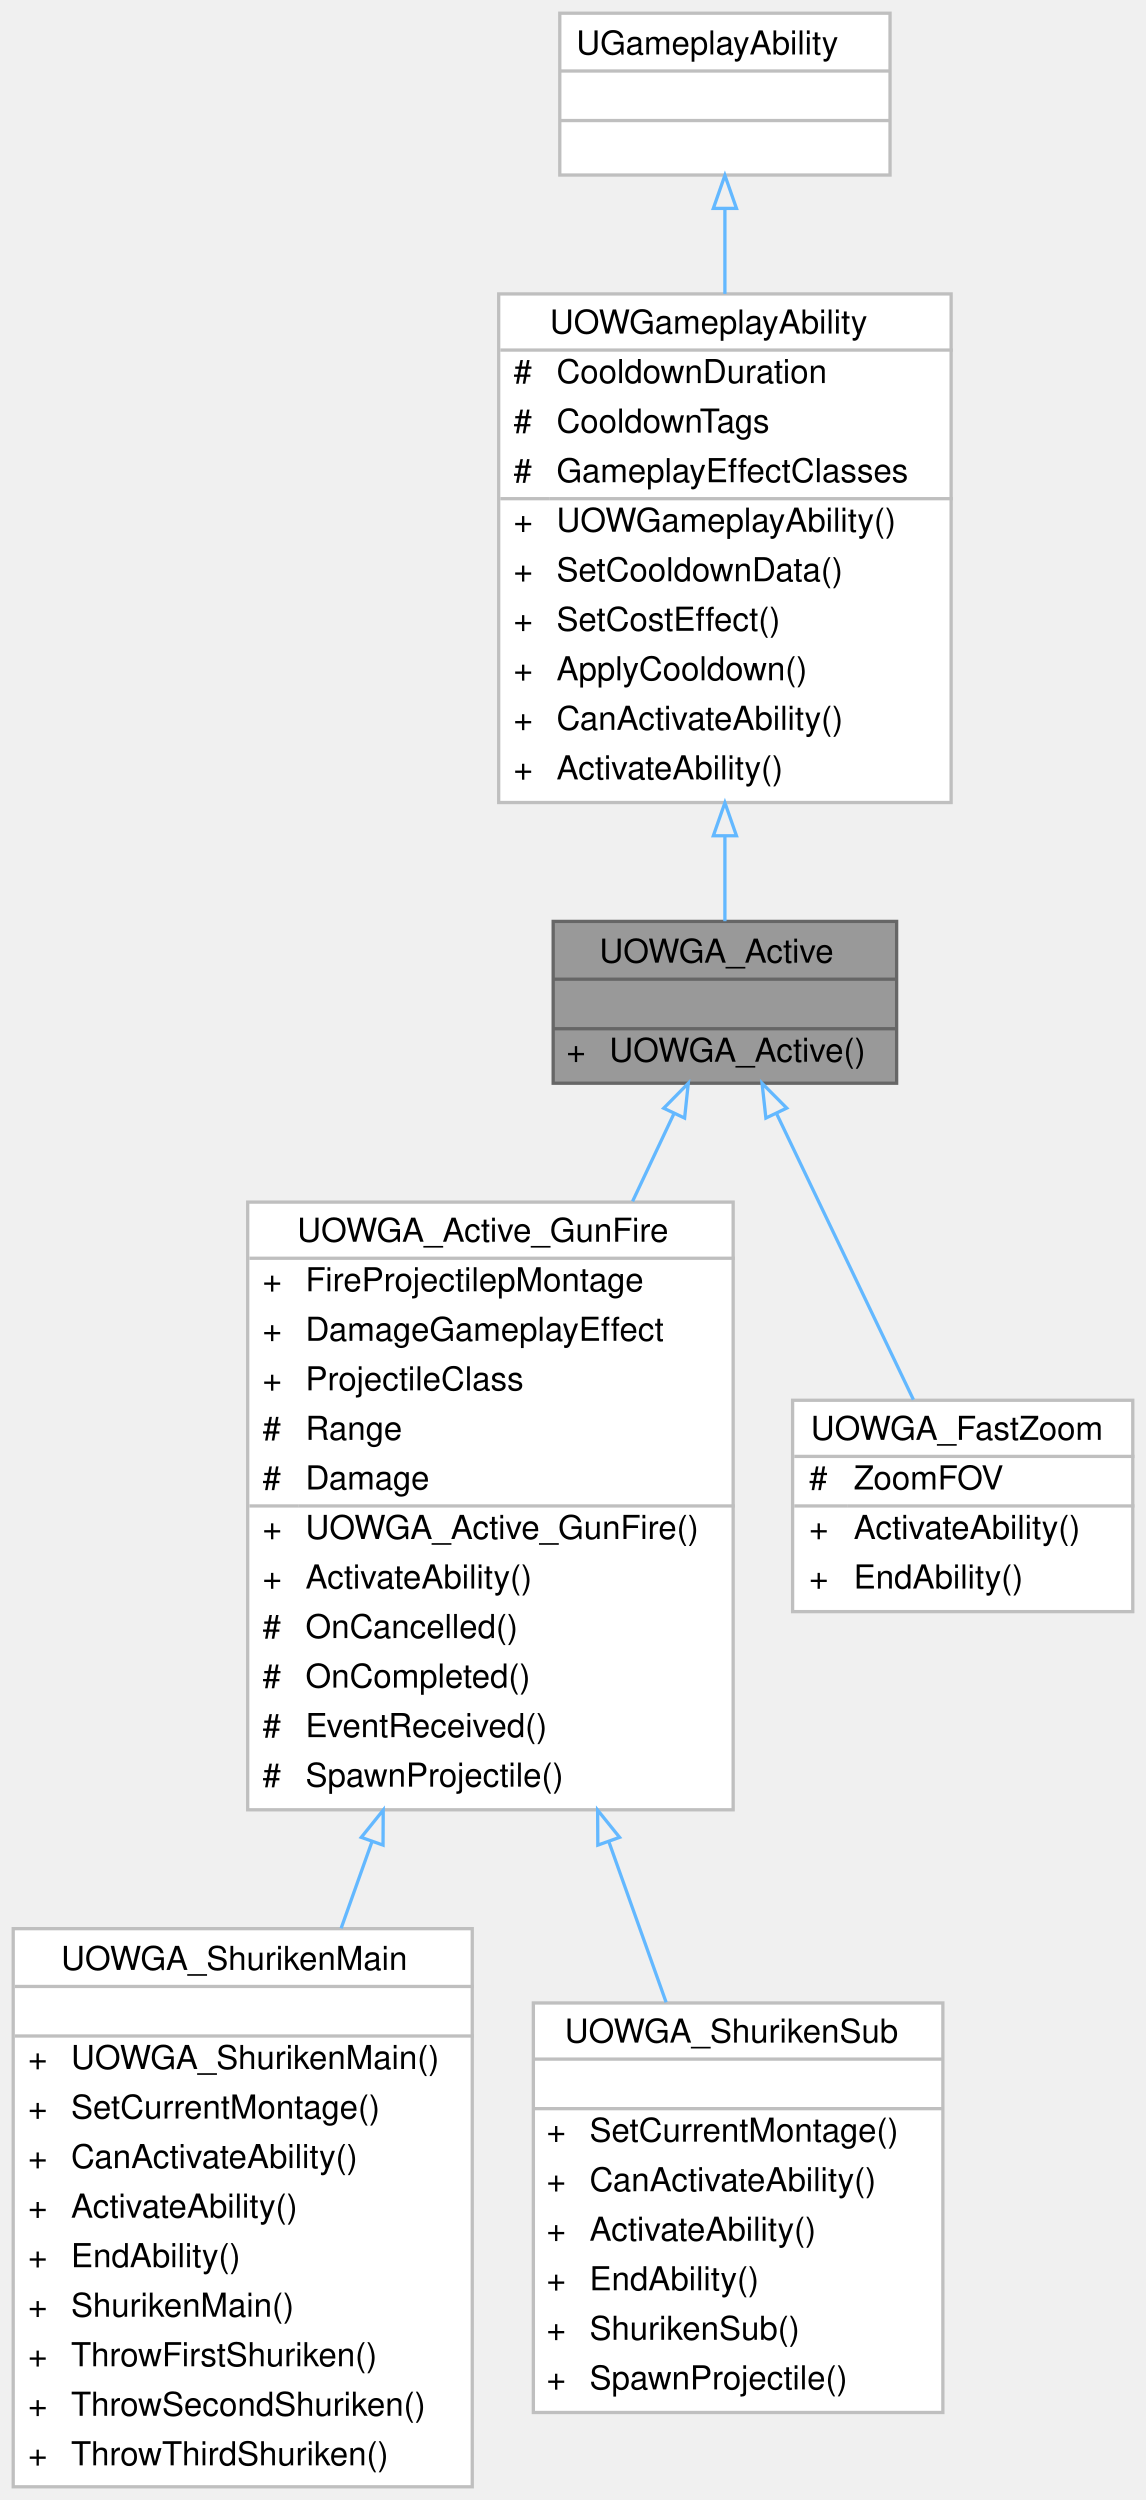
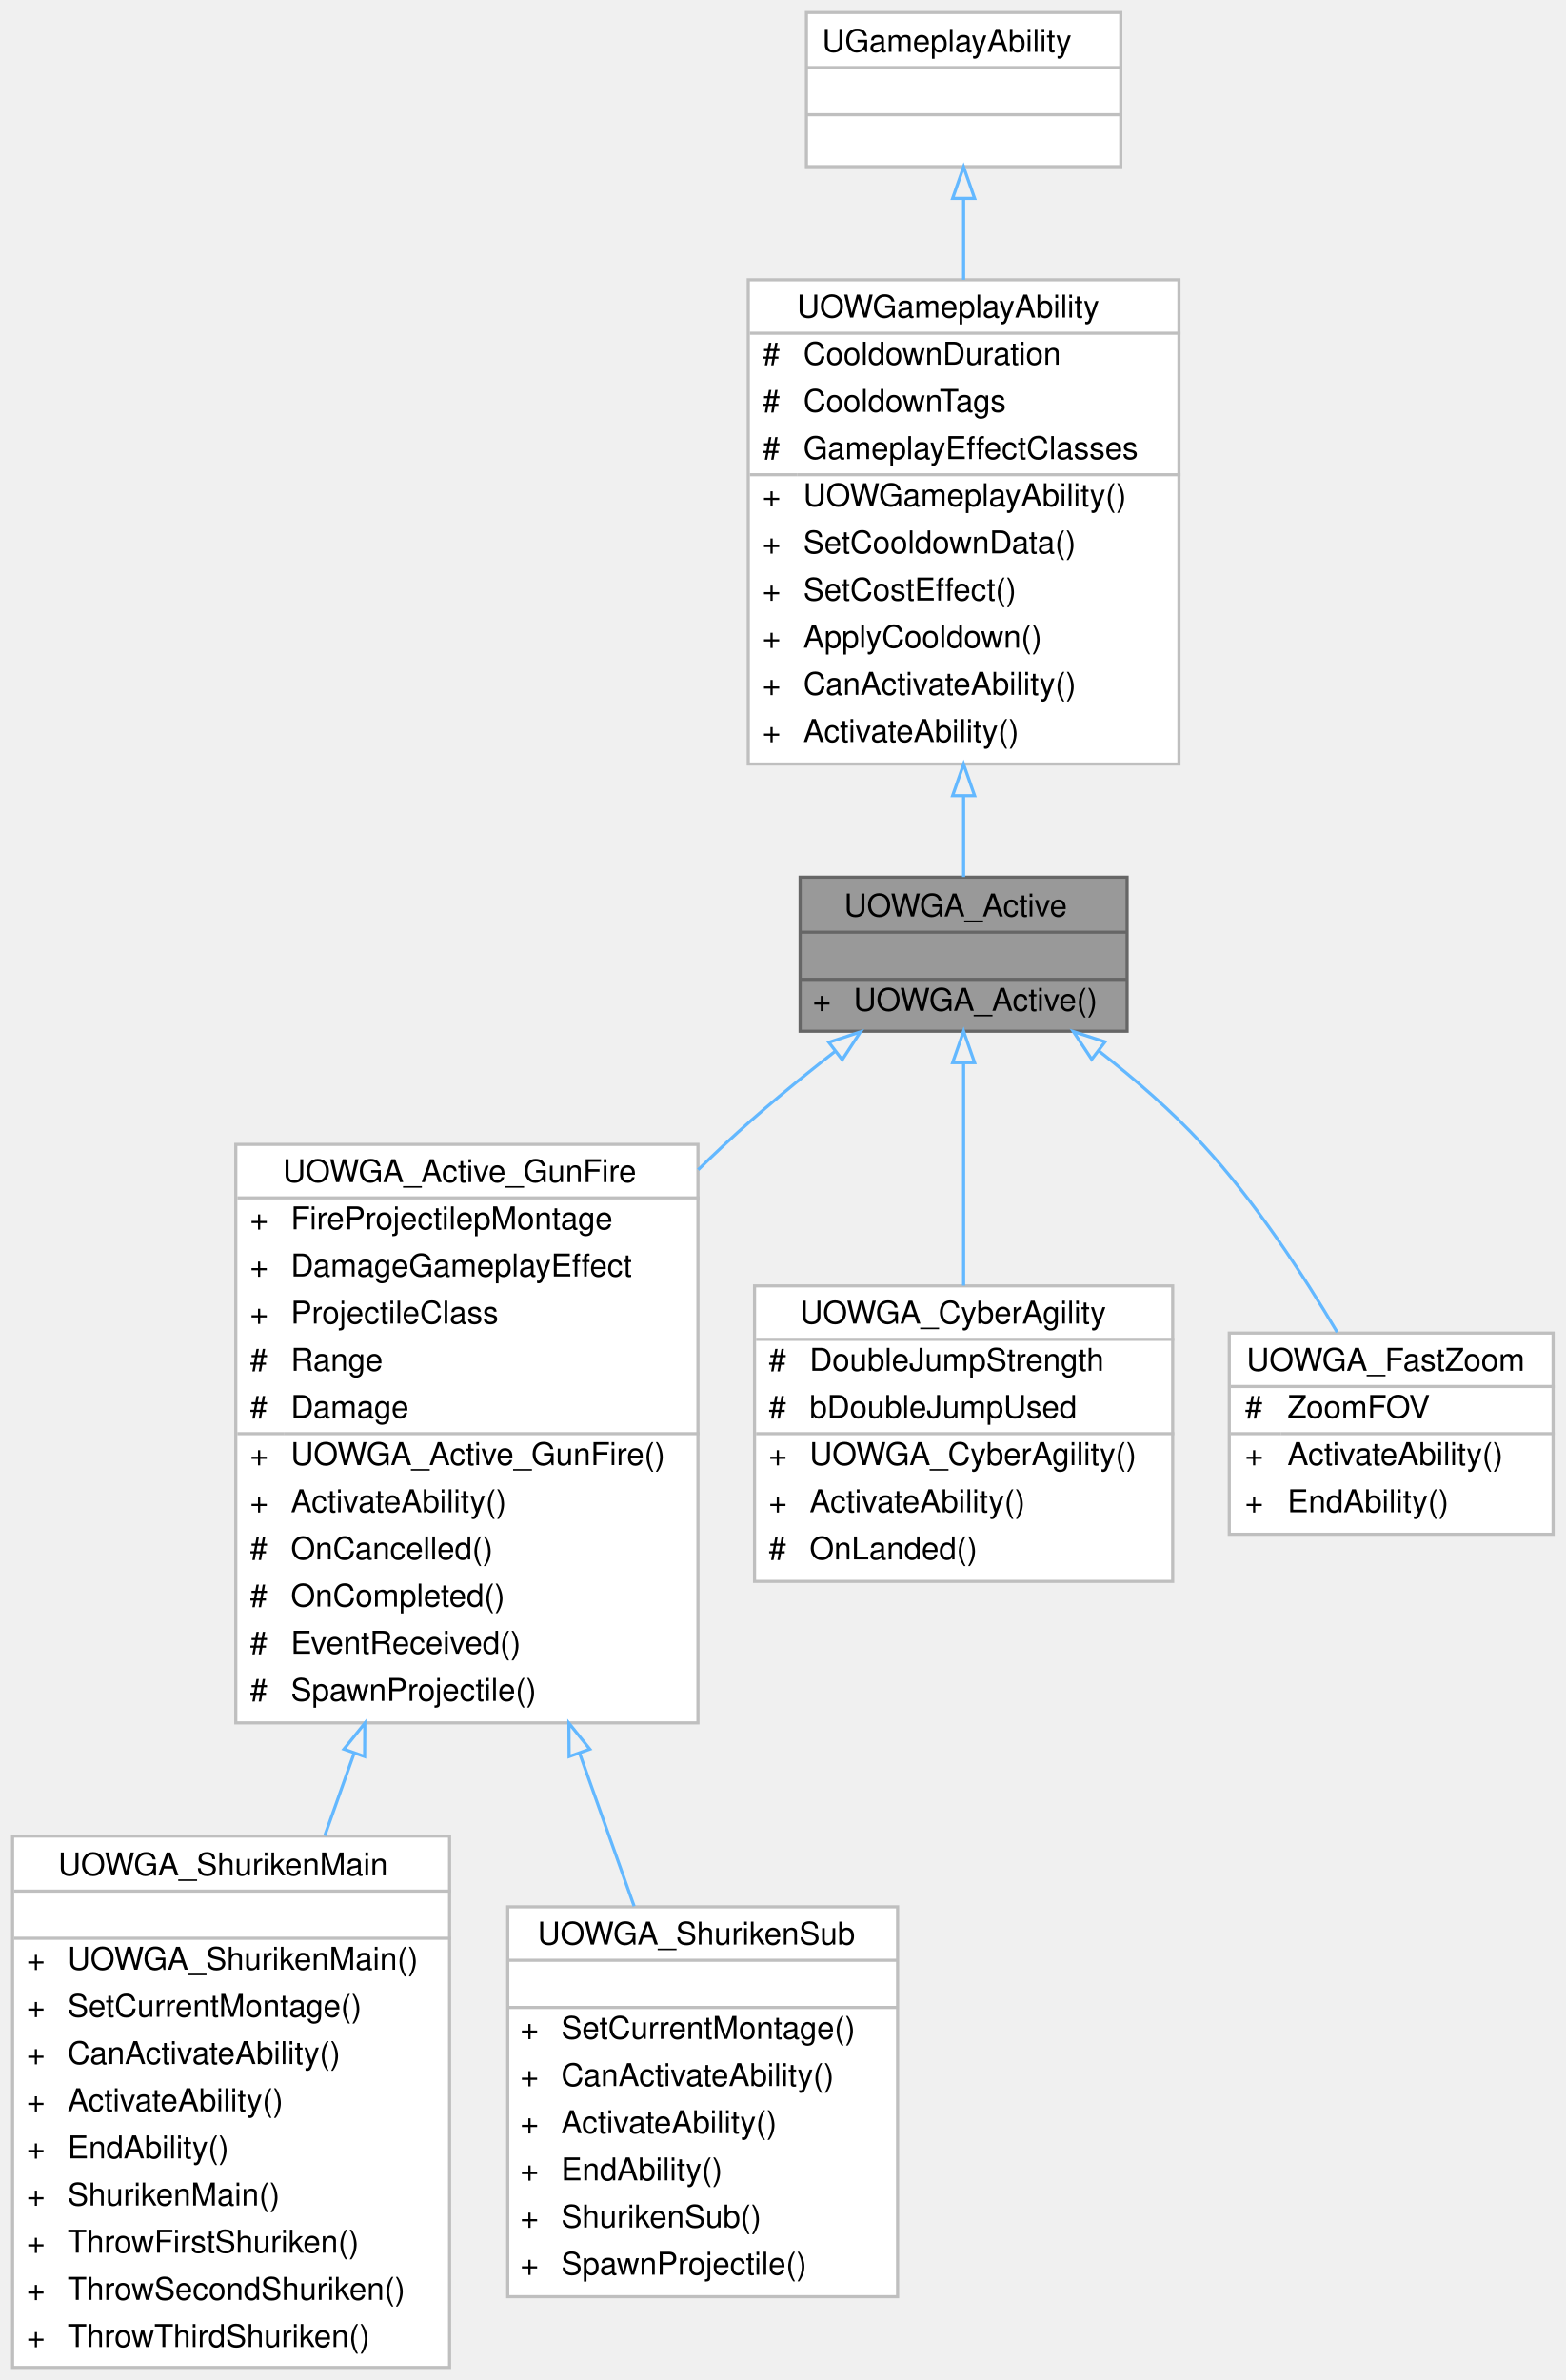
- <svg xmlns="http://www.w3.org/2000/svg" xmlns:xlink="http://www.w3.org/1999/xlink" width="347pt" height="757pt" viewBox="0.00 0.00 347.00 757.00">
+ <svg xmlns="http://www.w3.org/2000/svg" xmlns:xlink="http://www.w3.org/1999/xlink" width="498pt" height="757pt" viewBox="0.00 0.00 498.00 757.00">
  <g id="graph0" class="graph" transform="scale(1 1) rotate(0) translate(4 753)">
    <g id="Node000001" class="node">
      <g id="a_Node000001">
        <a xlink:title=" ">
-           <polygon fill="#999999" stroke="transparent" points="267.5,-474 163.5,-474 163.5,-425 267.5,-425 267.5,-474" />
-           <text text-anchor="start" x="177.5" y="-461.5" font-family="Helvetica,sans-Serif" font-size="10.00">UOWGA_Active</text>
-           <text text-anchor="start" x="213.5" y="-446.5" font-family="Helvetica,sans-Serif" font-size="10.00"> </text>
-           <text text-anchor="start" x="167.5" y="-431.5" font-family="Helvetica,sans-Serif" font-size="10.00">+</text>
-           <text text-anchor="start" x="180.5" y="-431.5" font-family="Helvetica,sans-Serif" font-size="10.00">UOWGA_Active()</text>
-           <polygon fill="#666666" stroke="#666666" points="163.5,-456.5 163.5,-456.5 267.5,-456.5 267.5,-456.5 163.5,-456.5" />
-           <polygon fill="#666666" stroke="#666666" points="163.5,-441.5 163.5,-441.5 267.5,-441.5 267.5,-441.5 163.5,-441.5" />
-           <polygon fill="none" stroke="#666666" points="163.5,-425 163.5,-474 267.5,-474 267.5,-425 163.5,-425" />
+           <polygon fill="#999999" stroke="transparent" points="354.5,-474 250.5,-474 250.5,-425 354.5,-425 354.5,-474" />
+           <text text-anchor="start" x="264.5" y="-461.5" font-family="Helvetica,sans-Serif" font-size="10.00">UOWGA_Active</text>
+           <text text-anchor="start" x="300.5" y="-446.5" font-family="Helvetica,sans-Serif" font-size="10.00"> </text>
+           <text text-anchor="start" x="254.5" y="-431.5" font-family="Helvetica,sans-Serif" font-size="10.00">+</text>
+           <text text-anchor="start" x="267.5" y="-431.5" font-family="Helvetica,sans-Serif" font-size="10.00">UOWGA_Active()</text>
+           <polygon fill="#666666" stroke="#666666" points="250.5,-456.5 250.5,-456.5 354.5,-456.5 354.5,-456.5 250.5,-456.5" />
+           <polygon fill="#666666" stroke="#666666" points="250.5,-441.5 250.5,-441.5 354.5,-441.5 354.5,-441.5 250.5,-441.5" />
+           <polygon fill="none" stroke="#666666" points="250.5,-425 250.5,-474 354.5,-474 354.5,-425 250.5,-425" />
        </a>
      </g>
    </g>
    <g id="Node000004" class="node">
      <g id="a_Node000004">
        <a xlink:href="classUOWGA__Active__GunFire.html" target="_top" xlink:title=" ">
          <polygon fill="white" stroke="transparent" points="218,-389 71,-389 71,-205 218,-205 218,-389" />
          <text text-anchor="start" x="86" y="-377" font-family="Helvetica,sans-Serif" font-size="10.00">UOWGA_Active_GunFire</text>
          <text text-anchor="start" x="75.5" y="-362" font-family="Helvetica,sans-Serif" font-size="10.00">+</text>
          <text text-anchor="start" x="88.5" y="-362" font-family="Helvetica,sans-Serif" font-size="10.00">FireProjectilepMontage</text>
          <text text-anchor="start" x="75.5" y="-347" font-family="Helvetica,sans-Serif" font-size="10.00">+</text>
          <text text-anchor="start" x="88.5" y="-347" font-family="Helvetica,sans-Serif" font-size="10.00">DamageGameplayEffect</text>
          <text text-anchor="start" x="75.5" y="-332" font-family="Helvetica,sans-Serif" font-size="10.00">+</text>
          <text text-anchor="start" x="88.5" y="-332" font-family="Helvetica,sans-Serif" font-size="10.00">ProjectileClass</text>
          <text text-anchor="start" x="75.5" y="-317" font-family="Helvetica,sans-Serif" font-size="10.00">#</text>
          <text text-anchor="start" x="88.5" y="-317" font-family="Helvetica,sans-Serif" font-size="10.00">Range</text>
          <text text-anchor="start" x="75.5" y="-302" font-family="Helvetica,sans-Serif" font-size="10.00">#</text>
          <text text-anchor="start" x="88.5" y="-302" font-family="Helvetica,sans-Serif" font-size="10.00">Damage</text>
          <text text-anchor="start" x="75.5" y="-287" font-family="Helvetica,sans-Serif" font-size="10.00">+</text>
          <text text-anchor="start" x="88.5" y="-287" font-family="Helvetica,sans-Serif" font-size="10.00">UOWGA_Active_GunFire()</text>
          <text text-anchor="start" x="75.5" y="-272" font-family="Helvetica,sans-Serif" font-size="10.00">+</text>
          <text text-anchor="start" x="88.5" y="-272" font-family="Helvetica,sans-Serif" font-size="10.00">ActivateAbility()</text>
          <text text-anchor="start" x="75.5" y="-257" font-family="Helvetica,sans-Serif" font-size="10.00">#</text>
          <text text-anchor="start" x="88.5" y="-257" font-family="Helvetica,sans-Serif" font-size="10.00">OnCancelled()</text>
          <text text-anchor="start" x="75.5" y="-242" font-family="Helvetica,sans-Serif" font-size="10.00">#</text>
          <text text-anchor="start" x="88.5" y="-242" font-family="Helvetica,sans-Serif" font-size="10.00">OnCompleted()</text>
          <text text-anchor="start" x="75.5" y="-227" font-family="Helvetica,sans-Serif" font-size="10.00">#</text>
          <text text-anchor="start" x="88.5" y="-227" font-family="Helvetica,sans-Serif" font-size="10.00">EventReceived()</text>
          <text text-anchor="start" x="75.5" y="-212" font-family="Helvetica,sans-Serif" font-size="10.00">#</text>
          <text text-anchor="start" x="88.5" y="-212" font-family="Helvetica,sans-Serif" font-size="10.00">SpawnProjectile()</text>
          <polygon fill="#bfbfbf" stroke="#bfbfbf" points="71.5,-372 71.5,-372 218.5,-372 218.5,-372 71.5,-372" />
          <polygon fill="#bfbfbf" stroke="#bfbfbf" points="71.5,-297 71.5,-297 86.5,-297 86.5,-297 71.5,-297" />
          <polygon fill="#bfbfbf" stroke="#bfbfbf" points="86.5,-297 86.5,-297 218.5,-297 218.5,-297 86.5,-297" />
          <polygon fill="none" stroke="#bfbfbf" points="71,-205 71,-389 218,-389 218,-205 71,-205" />
        </a>
      </g>
    </g>
    <g id="edge3_Node000001_Node000004" class="edge">
      <g id="a_edge3_Node000001_Node000004">
        <a xlink:title=" ">
-           <path fill="none" stroke="#63b8ff" d="M200.02,-415.68C196.21,-407.62 191.96,-398.6 187.54,-389.23" />
-           <polygon fill="none" stroke="#63b8ff" points="196.97,-417.43 204.41,-424.98 203.3,-414.45 196.97,-417.43" />
+           <path fill="none" stroke="#63b8ff" d="M261.74,-418.68C250.02,-409.55 237.45,-399.22 226.5,-389 223.7,-386.39 220.89,-383.69 218.08,-380.94" />
+           <polygon fill="none" stroke="#63b8ff" points="259.63,-421.47 269.69,-424.79 263.89,-415.92 259.63,-421.47" />
        </a>
      </g>
    </g>
    <g id="Node000007" class="node">
      <g id="a_Node000007">
-         <a xlink:href="classUOWGA__FastZoom.html" target="_top" xlink:title=" ">
-           <polygon fill="white" stroke="transparent" points="339,-329 236,-329 236,-265 339,-265 339,-329" />
-           <text text-anchor="start" x="241.5" y="-317" font-family="Helvetica,sans-Serif" font-size="10.00">UOWGA_FastZoom</text>
-           <text text-anchor="start" x="241" y="-302" font-family="Helvetica,sans-Serif" font-size="10.00">#</text>
-           <text text-anchor="start" x="254.5" y="-302" font-family="Helvetica,sans-Serif" font-size="10.00">ZoomFOV</text>
-           <text text-anchor="start" x="241" y="-287" font-family="Helvetica,sans-Serif" font-size="10.00">+</text>
-           <text text-anchor="start" x="254.5" y="-287" font-family="Helvetica,sans-Serif" font-size="10.00">ActivateAbility()</text>
-           <text text-anchor="start" x="241" y="-272" font-family="Helvetica,sans-Serif" font-size="10.00">+</text>
-           <text text-anchor="start" x="254.5" y="-272" font-family="Helvetica,sans-Serif" font-size="10.00">EndAbility()</text>
-           <polygon fill="#bfbfbf" stroke="#bfbfbf" points="236.5,-312 236.5,-312 339.5,-312 339.5,-312 236.5,-312" />
-           <polygon fill="#bfbfbf" stroke="#bfbfbf" points="236.5,-297 236.5,-297 252.5,-297 252.5,-297 236.5,-297" />
-           <polygon fill="#bfbfbf" stroke="#bfbfbf" points="252.5,-297 252.5,-297 339.5,-297 339.5,-297 252.5,-297" />
-           <polygon fill="none" stroke="#bfbfbf" points="236,-265 236,-329 339,-329 339,-265 236,-265" />
+         <a xlink:href="classUOWGA__CyberAgility.html" target="_top" xlink:title=" ">
+           <polygon fill="white" stroke="transparent" points="369,-344 236,-344 236,-250 369,-250 369,-344" />
+           <text text-anchor="start" x="250.5" y="-332" font-family="Helvetica,sans-Serif" font-size="10.00">UOWGA_CyberAgility</text>
+           <text text-anchor="start" x="240.5" y="-317" font-family="Helvetica,sans-Serif" font-size="10.00">#</text>
+           <text text-anchor="start" x="253.5" y="-317" font-family="Helvetica,sans-Serif" font-size="10.00">DoubleJumpStrength</text>
+           <text text-anchor="start" x="240.5" y="-302" font-family="Helvetica,sans-Serif" font-size="10.00">#</text>
+           <text text-anchor="start" x="253.5" y="-302" font-family="Helvetica,sans-Serif" font-size="10.00">bDoubleJumpUsed</text>
+           <text text-anchor="start" x="240.5" y="-287" font-family="Helvetica,sans-Serif" font-size="10.00">+</text>
+           <text text-anchor="start" x="253.5" y="-287" font-family="Helvetica,sans-Serif" font-size="10.00">UOWGA_CyberAgility()</text>
+           <text text-anchor="start" x="240.5" y="-272" font-family="Helvetica,sans-Serif" font-size="10.00">+</text>
+           <text text-anchor="start" x="253.5" y="-272" font-family="Helvetica,sans-Serif" font-size="10.00">ActivateAbility()</text>
+           <text text-anchor="start" x="240.5" y="-257" font-family="Helvetica,sans-Serif" font-size="10.00">#</text>
+           <text text-anchor="start" x="253.5" y="-257" font-family="Helvetica,sans-Serif" font-size="10.00">OnLanded()</text>
+           <polygon fill="#bfbfbf" stroke="#bfbfbf" points="236.5,-327 236.5,-327 369.5,-327 369.5,-327 236.5,-327" />
+           <polygon fill="#bfbfbf" stroke="#bfbfbf" points="236.5,-297 236.5,-297 251.5,-297 251.5,-297 236.5,-297" />
+           <polygon fill="#bfbfbf" stroke="#bfbfbf" points="251.5,-297 251.5,-297 369.5,-297 369.5,-297 251.5,-297" />
+           <polygon fill="none" stroke="#bfbfbf" points="236,-250 236,-344 369,-344 369,-250 236,-250" />
        </a>
      </g>
    </g>
    <g id="edge6_Node000001_Node000007" class="edge">
      <g id="a_edge6_Node000001_Node000007">
        <a xlink:title=" ">
-           <path fill="none" stroke="#63b8ff" d="M231.21,-415.66C243.51,-389.95 260.49,-354.45 272.58,-329.18" />
-           <polygon fill="none" stroke="#63b8ff" points="227.91,-414.45 226.75,-424.98 234.22,-417.47 227.91,-414.45" />
+           <path fill="none" stroke="#63b8ff" d="M302.5,-414.7C302.5,-393.86 302.5,-366.86 302.5,-344.08" />
+           <polygon fill="none" stroke="#63b8ff" points="299,-414.98 302.5,-424.98 306,-414.98 299,-414.98" />
+         </a>
+       </g>
+     </g>
+     <g id="Node000008" class="node">
+       <g id="a_Node000008">
+         <a xlink:href="classUOWGA__FastZoom.html" target="_top" xlink:title=" ">
+           <polygon fill="white" stroke="transparent" points="490,-329 387,-329 387,-265 490,-265 490,-329" />
+           <text text-anchor="start" x="392.5" y="-317" font-family="Helvetica,sans-Serif" font-size="10.00">UOWGA_FastZoom</text>
+           <text text-anchor="start" x="392" y="-302" font-family="Helvetica,sans-Serif" font-size="10.00">#</text>
+           <text text-anchor="start" x="405.5" y="-302" font-family="Helvetica,sans-Serif" font-size="10.00">ZoomFOV</text>
+           <text text-anchor="start" x="392" y="-287" font-family="Helvetica,sans-Serif" font-size="10.00">+</text>
+           <text text-anchor="start" x="405.5" y="-287" font-family="Helvetica,sans-Serif" font-size="10.00">ActivateAbility()</text>
+           <text text-anchor="start" x="392" y="-272" font-family="Helvetica,sans-Serif" font-size="10.00">+</text>
+           <text text-anchor="start" x="405.5" y="-272" font-family="Helvetica,sans-Serif" font-size="10.00">EndAbility()</text>
+           <polygon fill="#bfbfbf" stroke="#bfbfbf" points="387.5,-312 387.5,-312 490.5,-312 490.5,-312 387.5,-312" />
+           <polygon fill="#bfbfbf" stroke="#bfbfbf" points="387.5,-297 387.5,-297 403.5,-297 403.5,-297 387.5,-297" />
+           <polygon fill="#bfbfbf" stroke="#bfbfbf" points="403.5,-297 403.5,-297 490.5,-297 490.5,-297 403.5,-297" />
+           <polygon fill="none" stroke="#bfbfbf" points="387,-265 387,-329 490,-329 490,-265 387,-265" />
+         </a>
+       </g>
+     </g>
+     <g id="edge7_Node000001_Node000008" class="edge">
+       <g id="a_edge7_Node000001_Node000008">
+         <a xlink:title=" ">
+           <path fill="none" stroke="#63b8ff" d="M345.57,-418.68C356.92,-409.81 368.72,-399.61 378.5,-389 395.17,-370.91 410.39,-347.73 421.32,-329.29" />
+           <polygon fill="none" stroke="#63b8ff" points="343.25,-416.05 337.42,-424.89 347.49,-421.62 343.25,-416.05" />
        </a>
      </g>
    </g>
    <g id="Node000002" class="node">
      <g id="a_Node000002">
        <a xlink:href="classUOWGameplayAbility.html" target="_top" xlink:title=" ">
-           <polygon fill="white" stroke="transparent" points="284,-664 147,-664 147,-510 284,-510 284,-664" />
-           <text text-anchor="start" x="162.5" y="-652" font-family="Helvetica,sans-Serif" font-size="10.00">UOWGameplayAbility</text>
-           <text text-anchor="start" x="151.5" y="-637" font-family="Helvetica,sans-Serif" font-size="10.00">#</text>
-           <text text-anchor="start" x="164.5" y="-637" font-family="Helvetica,sans-Serif" font-size="10.00">CooldownDuration</text>
-           <text text-anchor="start" x="151.5" y="-622" font-family="Helvetica,sans-Serif" font-size="10.00">#</text>
-           <text text-anchor="start" x="164.5" y="-622" font-family="Helvetica,sans-Serif" font-size="10.00">CooldownTags</text>
-           <text text-anchor="start" x="151.5" y="-607" font-family="Helvetica,sans-Serif" font-size="10.00">#</text>
-           <text text-anchor="start" x="164.5" y="-607" font-family="Helvetica,sans-Serif" font-size="10.00">GameplayEffectClasses</text>
-           <text text-anchor="start" x="151.5" y="-592" font-family="Helvetica,sans-Serif" font-size="10.00">+</text>
-           <text text-anchor="start" x="164.5" y="-592" font-family="Helvetica,sans-Serif" font-size="10.00">UOWGameplayAbility()</text>
-           <text text-anchor="start" x="151.5" y="-577" font-family="Helvetica,sans-Serif" font-size="10.00">+</text>
-           <text text-anchor="start" x="164.5" y="-577" font-family="Helvetica,sans-Serif" font-size="10.00">SetCooldownData()</text>
-           <text text-anchor="start" x="151.5" y="-562" font-family="Helvetica,sans-Serif" font-size="10.00">+</text>
-           <text text-anchor="start" x="164.5" y="-562" font-family="Helvetica,sans-Serif" font-size="10.00">SetCostEffect()</text>
-           <text text-anchor="start" x="151.5" y="-547" font-family="Helvetica,sans-Serif" font-size="10.00">+</text>
-           <text text-anchor="start" x="164.5" y="-547" font-family="Helvetica,sans-Serif" font-size="10.00">ApplyCooldown()</text>
-           <text text-anchor="start" x="151.5" y="-532" font-family="Helvetica,sans-Serif" font-size="10.00">+</text>
-           <text text-anchor="start" x="164.5" y="-532" font-family="Helvetica,sans-Serif" font-size="10.00">CanActivateAbility()</text>
-           <text text-anchor="start" x="151.5" y="-517" font-family="Helvetica,sans-Serif" font-size="10.00">+</text>
-           <text text-anchor="start" x="164.5" y="-517" font-family="Helvetica,sans-Serif" font-size="10.00">ActivateAbility()</text>
-           <polygon fill="#bfbfbf" stroke="#bfbfbf" points="147.5,-647 147.5,-647 284.5,-647 284.5,-647 147.5,-647" />
-           <polygon fill="#bfbfbf" stroke="#bfbfbf" points="147.5,-602 147.5,-602 162.5,-602 162.5,-602 147.5,-602" />
-           <polygon fill="#bfbfbf" stroke="#bfbfbf" points="162.5,-602 162.5,-602 284.5,-602 284.5,-602 162.5,-602" />
-           <polygon fill="none" stroke="#bfbfbf" points="147,-510 147,-664 284,-664 284,-510 147,-510" />
+           <polygon fill="white" stroke="transparent" points="371,-664 234,-664 234,-510 371,-510 371,-664" />
+           <text text-anchor="start" x="249.5" y="-652" font-family="Helvetica,sans-Serif" font-size="10.00">UOWGameplayAbility</text>
+           <text text-anchor="start" x="238.5" y="-637" font-family="Helvetica,sans-Serif" font-size="10.00">#</text>
+           <text text-anchor="start" x="251.5" y="-637" font-family="Helvetica,sans-Serif" font-size="10.00">CooldownDuration</text>
+           <text text-anchor="start" x="238.5" y="-622" font-family="Helvetica,sans-Serif" font-size="10.00">#</text>
+           <text text-anchor="start" x="251.5" y="-622" font-family="Helvetica,sans-Serif" font-size="10.00">CooldownTags</text>
+           <text text-anchor="start" x="238.5" y="-607" font-family="Helvetica,sans-Serif" font-size="10.00">#</text>
+           <text text-anchor="start" x="251.5" y="-607" font-family="Helvetica,sans-Serif" font-size="10.00">GameplayEffectClasses</text>
+           <text text-anchor="start" x="238.5" y="-592" font-family="Helvetica,sans-Serif" font-size="10.00">+</text>
+           <text text-anchor="start" x="251.5" y="-592" font-family="Helvetica,sans-Serif" font-size="10.00">UOWGameplayAbility()</text>
+           <text text-anchor="start" x="238.5" y="-577" font-family="Helvetica,sans-Serif" font-size="10.00">+</text>
+           <text text-anchor="start" x="251.5" y="-577" font-family="Helvetica,sans-Serif" font-size="10.00">SetCooldownData()</text>
+           <text text-anchor="start" x="238.5" y="-562" font-family="Helvetica,sans-Serif" font-size="10.00">+</text>
+           <text text-anchor="start" x="251.5" y="-562" font-family="Helvetica,sans-Serif" font-size="10.00">SetCostEffect()</text>
+           <text text-anchor="start" x="238.5" y="-547" font-family="Helvetica,sans-Serif" font-size="10.00">+</text>
+           <text text-anchor="start" x="251.5" y="-547" font-family="Helvetica,sans-Serif" font-size="10.00">ApplyCooldown()</text>
+           <text text-anchor="start" x="238.5" y="-532" font-family="Helvetica,sans-Serif" font-size="10.00">+</text>
+           <text text-anchor="start" x="251.5" y="-532" font-family="Helvetica,sans-Serif" font-size="10.00">CanActivateAbility()</text>
+           <text text-anchor="start" x="238.5" y="-517" font-family="Helvetica,sans-Serif" font-size="10.00">+</text>
+           <text text-anchor="start" x="251.5" y="-517" font-family="Helvetica,sans-Serif" font-size="10.00">ActivateAbility()</text>
+           <polygon fill="#bfbfbf" stroke="#bfbfbf" points="234.5,-647 234.5,-647 371.5,-647 371.5,-647 234.5,-647" />
+           <polygon fill="#bfbfbf" stroke="#bfbfbf" points="234.5,-602 234.5,-602 249.5,-602 249.5,-602 234.5,-602" />
+           <polygon fill="#bfbfbf" stroke="#bfbfbf" points="249.5,-602 249.5,-602 371.5,-602 371.5,-602 249.5,-602" />
+           <polygon fill="none" stroke="#bfbfbf" points="234,-510 234,-664 371,-664 371,-510 234,-510" />
        </a>
      </g>
    </g>
    <g id="edge1_Node000001_Node000002" class="edge">
      <g id="a_edge1_Node000001_Node000002">
        <a xlink:title=" ">
-           <path fill="none" stroke="#63b8ff" d="M215.5,-499.67C215.5,-490.37 215.5,-481.57 215.5,-474.06" />
-           <polygon fill="none" stroke="#63b8ff" points="212,-499.93 215.5,-509.93 219,-499.93 212,-499.93" />
+           <path fill="none" stroke="#63b8ff" d="M302.5,-499.67C302.5,-490.37 302.5,-481.57 302.5,-474.06" />
+           <polygon fill="none" stroke="#63b8ff" points="299,-499.93 302.5,-509.93 306,-499.93 299,-499.93" />
        </a>
      </g>
    </g>
    <g id="Node000003" class="node">
      <g id="a_Node000003">
        <a xlink:title=" ">
-           <polygon fill="white" stroke="transparent" points="265.5,-749 165.5,-749 165.5,-700 265.5,-700 265.5,-749" />
-           <text text-anchor="start" x="170.5" y="-736.5" font-family="Helvetica,sans-Serif" font-size="10.00">UGameplayAbility</text>
-           <text text-anchor="start" x="213.5" y="-721.5" font-family="Helvetica,sans-Serif" font-size="10.00"> </text>
-           <text text-anchor="start" x="213.5" y="-706.5" font-family="Helvetica,sans-Serif" font-size="10.00"> </text>
-           <polygon fill="#bfbfbf" stroke="#bfbfbf" points="165.5,-731.5 165.5,-731.5 265.5,-731.5 265.5,-731.5 165.5,-731.5" />
-           <polygon fill="#bfbfbf" stroke="#bfbfbf" points="165.5,-716.5 165.5,-716.5 265.5,-716.5 265.5,-716.5 165.5,-716.5" />
-           <polygon fill="none" stroke="#bfbfbf" points="165.5,-700 165.5,-749 265.5,-749 265.5,-700 165.5,-700" />
+           <polygon fill="white" stroke="transparent" points="352.5,-749 252.5,-749 252.5,-700 352.5,-700 352.5,-749" />
+           <text text-anchor="start" x="257.5" y="-736.5" font-family="Helvetica,sans-Serif" font-size="10.00">UGameplayAbility</text>
+           <text text-anchor="start" x="300.5" y="-721.5" font-family="Helvetica,sans-Serif" font-size="10.00"> </text>
+           <text text-anchor="start" x="300.5" y="-706.5" font-family="Helvetica,sans-Serif" font-size="10.00"> </text>
+           <polygon fill="#bfbfbf" stroke="#bfbfbf" points="252.5,-731.5 252.5,-731.5 352.5,-731.5 352.5,-731.5 252.5,-731.5" />
+           <polygon fill="#bfbfbf" stroke="#bfbfbf" points="252.5,-716.5 252.5,-716.5 352.5,-716.5 352.5,-716.5 252.5,-716.5" />
+           <polygon fill="none" stroke="#bfbfbf" points="252.5,-700 252.5,-749 352.5,-749 352.5,-700 252.5,-700" />
        </a>
      </g>
    </g>
    <g id="edge2_Node000002_Node000003" class="edge">
      <g id="a_edge2_Node000002_Node000003">
        <a xlink:title=" ">
-           <path fill="none" stroke="#63b8ff" d="M215.5,-689.66C215.5,-681.74 215.5,-672.97 215.5,-664.01" />
-           <polygon fill="none" stroke="#63b8ff" points="212,-689.9 215.5,-699.9 219,-689.9 212,-689.9" />
+           <path fill="none" stroke="#63b8ff" d="M302.5,-689.66C302.5,-681.74 302.5,-672.97 302.5,-664.01" />
+           <polygon fill="none" stroke="#63b8ff" points="299,-689.9 302.5,-699.9 306,-689.9 299,-689.9" />
        </a>
      </g>
    </g>
    <g id="Node000005" class="node">
      <g id="a_Node000005">
        <a xlink:href="classUOWGA__ShurikenMain.html" target="_top" xlink:title=" ">
          <polygon fill="white" stroke="transparent" points="139,-169 0,-169 0,0 139,0 139,-169" />
          <text text-anchor="start" x="14.5" y="-156.5" font-family="Helvetica,sans-Serif" font-size="10.00">UOWGA_ShurikenMain</text>
          <text text-anchor="start" x="68" y="-141.5" font-family="Helvetica,sans-Serif" font-size="10.00"> </text>
          <text text-anchor="start" x="4.5" y="-126.5" font-family="Helvetica,sans-Serif" font-size="10.00">+</text>
          <text text-anchor="start" x="17.5" y="-126.5" font-family="Helvetica,sans-Serif" font-size="10.00">UOWGA_ShurikenMain()</text>
          <text text-anchor="start" x="4.5" y="-111.5" font-family="Helvetica,sans-Serif" font-size="10.00">+</text>
          <text text-anchor="start" x="17.5" y="-111.5" font-family="Helvetica,sans-Serif" font-size="10.00">SetCurrentMontage()</text>
          <text text-anchor="start" x="4.5" y="-96.5" font-family="Helvetica,sans-Serif" font-size="10.00">+</text>
          <text text-anchor="start" x="17.5" y="-96.5" font-family="Helvetica,sans-Serif" font-size="10.00">CanActivateAbility()</text>
          <text text-anchor="start" x="4.5" y="-81.5" font-family="Helvetica,sans-Serif" font-size="10.00">+</text>
          <text text-anchor="start" x="17.5" y="-81.5" font-family="Helvetica,sans-Serif" font-size="10.00">ActivateAbility()</text>
          <text text-anchor="start" x="4.5" y="-66.5" font-family="Helvetica,sans-Serif" font-size="10.00">+</text>
          <text text-anchor="start" x="17.5" y="-66.5" font-family="Helvetica,sans-Serif" font-size="10.00">EndAbility()</text>
          <text text-anchor="start" x="4.5" y="-51.5" font-family="Helvetica,sans-Serif" font-size="10.00">+</text>
          <text text-anchor="start" x="17.5" y="-51.5" font-family="Helvetica,sans-Serif" font-size="10.00">ShurikenMain()</text>
          <text text-anchor="start" x="4.5" y="-36.5" font-family="Helvetica,sans-Serif" font-size="10.00">+</text>
          <text text-anchor="start" x="17.5" y="-36.5" font-family="Helvetica,sans-Serif" font-size="10.00">ThrowFirstShuriken()</text>
          <text text-anchor="start" x="4.5" y="-21.5" font-family="Helvetica,sans-Serif" font-size="10.00">+</text>
          <text text-anchor="start" x="17.5" y="-21.5" font-family="Helvetica,sans-Serif" font-size="10.00">ThrowSecondShuriken()</text>
          <text text-anchor="start" x="4.5" y="-6.5" font-family="Helvetica,sans-Serif" font-size="10.00">+</text>
          <text text-anchor="start" x="17.5" y="-6.5" font-family="Helvetica,sans-Serif" font-size="10.00">ThrowThirdShuriken()</text>
          <polygon fill="#bfbfbf" stroke="#bfbfbf" points="0.5,-151.5 0.5,-151.5 139.5,-151.5 139.5,-151.5 0.5,-151.5" />
          <polygon fill="#bfbfbf" stroke="#bfbfbf" points="0.5,-136.5 0.5,-136.5 139.5,-136.5 139.5,-136.5 0.5,-136.5" />
          <polygon fill="none" stroke="#bfbfbf" points="0,0 0,-169 139,-169 139,0 0,0" />
        </a>
      </g>
    </g>
    <g id="edge4_Node000004_Node000005" class="edge">
      <g id="a_edge4_Node000004_Node000005">
        <a xlink:title=" ">
          <path fill="none" stroke="#63b8ff" d="M108.65,-195.38C105.52,-186.59 102.37,-177.75 99.29,-169.11" />
          <polygon fill="none" stroke="#63b8ff" points="105.39,-196.65 112.04,-204.9 111.98,-194.3 105.39,-196.65" />
        </a>
      </g>
    </g>
    <g id="Node000006" class="node">
      <g id="a_Node000006">
        <a xlink:href="classUOWGA__ShurikenSub.html" target="_top" xlink:title=" ">
          <polygon fill="white" stroke="transparent" points="281.5,-146.5 157.5,-146.5 157.5,-22.5 281.5,-22.5 281.5,-146.5" />
          <text text-anchor="start" x="167" y="-134.5" font-family="Helvetica,sans-Serif" font-size="10.00">UOWGA_ShurikenSub</text>
          <text text-anchor="start" x="217.5" y="-119.5" font-family="Helvetica,sans-Serif" font-size="10.00"> </text>
          <text text-anchor="start" x="161.5" y="-104.5" font-family="Helvetica,sans-Serif" font-size="10.00">+</text>
          <text text-anchor="start" x="174.5" y="-104.5" font-family="Helvetica,sans-Serif" font-size="10.00">SetCurrentMontage()</text>
          <text text-anchor="start" x="161.5" y="-89.5" font-family="Helvetica,sans-Serif" font-size="10.00">+</text>
          <text text-anchor="start" x="174.5" y="-89.5" font-family="Helvetica,sans-Serif" font-size="10.00">CanActivateAbility()</text>
          <text text-anchor="start" x="161.5" y="-74.5" font-family="Helvetica,sans-Serif" font-size="10.00">+</text>
          <text text-anchor="start" x="174.5" y="-74.5" font-family="Helvetica,sans-Serif" font-size="10.00">ActivateAbility()</text>
          <text text-anchor="start" x="161.5" y="-59.5" font-family="Helvetica,sans-Serif" font-size="10.00">+</text>
          <text text-anchor="start" x="174.5" y="-59.5" font-family="Helvetica,sans-Serif" font-size="10.00">EndAbility()</text>
          <text text-anchor="start" x="161.5" y="-44.5" font-family="Helvetica,sans-Serif" font-size="10.00">+</text>
          <text text-anchor="start" x="174.5" y="-44.5" font-family="Helvetica,sans-Serif" font-size="10.00">ShurikenSub()</text>
          <text text-anchor="start" x="161.5" y="-29.5" font-family="Helvetica,sans-Serif" font-size="10.00">+</text>
          <text text-anchor="start" x="174.5" y="-29.5" font-family="Helvetica,sans-Serif" font-size="10.00">SpawnProjectile()</text>
          <polygon fill="#bfbfbf" stroke="#bfbfbf" points="157.5,-129.5 157.5,-129.5 281.5,-129.5 281.5,-129.5 157.5,-129.5" />
          <polygon fill="#bfbfbf" stroke="#bfbfbf" points="157.5,-114.5 157.5,-114.5 281.5,-114.5 281.5,-114.5 157.5,-114.5" />
          <polygon fill="none" stroke="#bfbfbf" points="157.5,-22.5 157.5,-146.5 281.5,-146.5 281.5,-22.5 157.5,-22.5" />
        </a>
      </g>
    </g>
    <g id="edge5_Node000004_Node000006" class="edge">
      <g id="a_edge5_Node000004_Node000006">
        <a xlink:title=" ">
          <path fill="none" stroke="#63b8ff" d="M180.42,-195.17C186.32,-178.61 192.28,-161.91 197.7,-146.7" />
          <polygon fill="none" stroke="#63b8ff" points="177.02,-194.3 176.96,-204.9 183.61,-196.65 177.02,-194.3" />
        </a>
      </g>
    </g>
  </g>
</svg>
